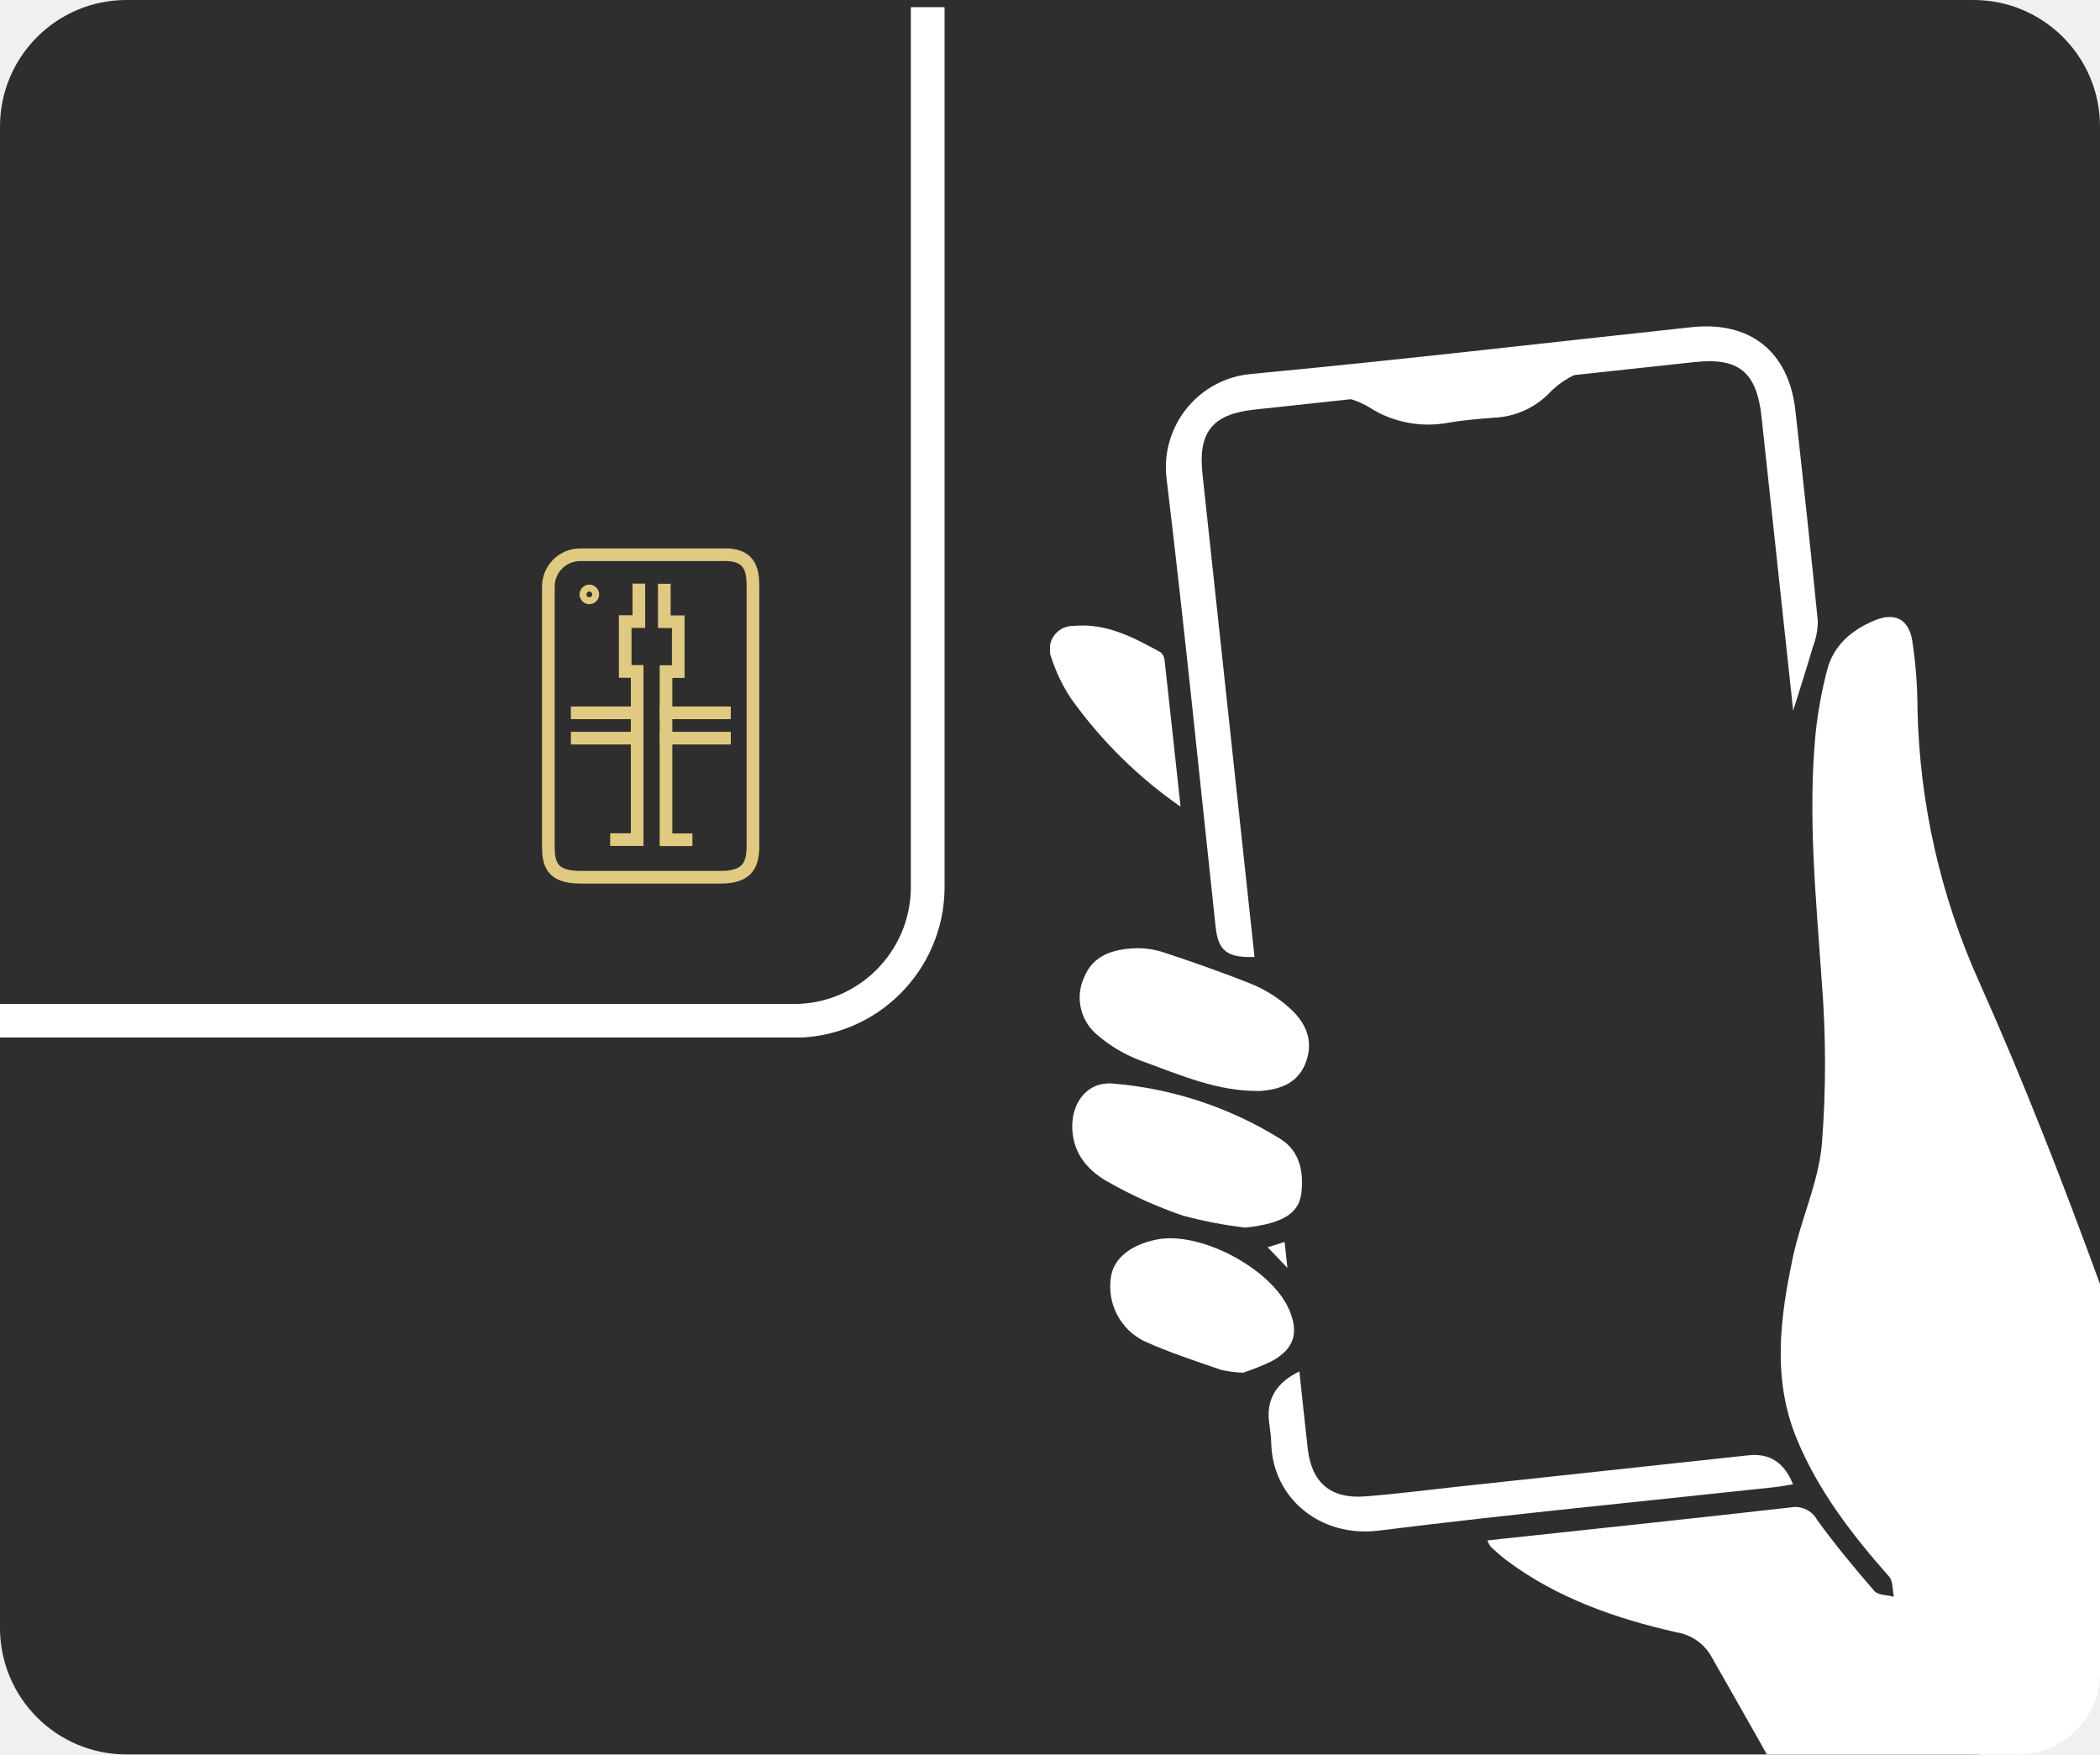
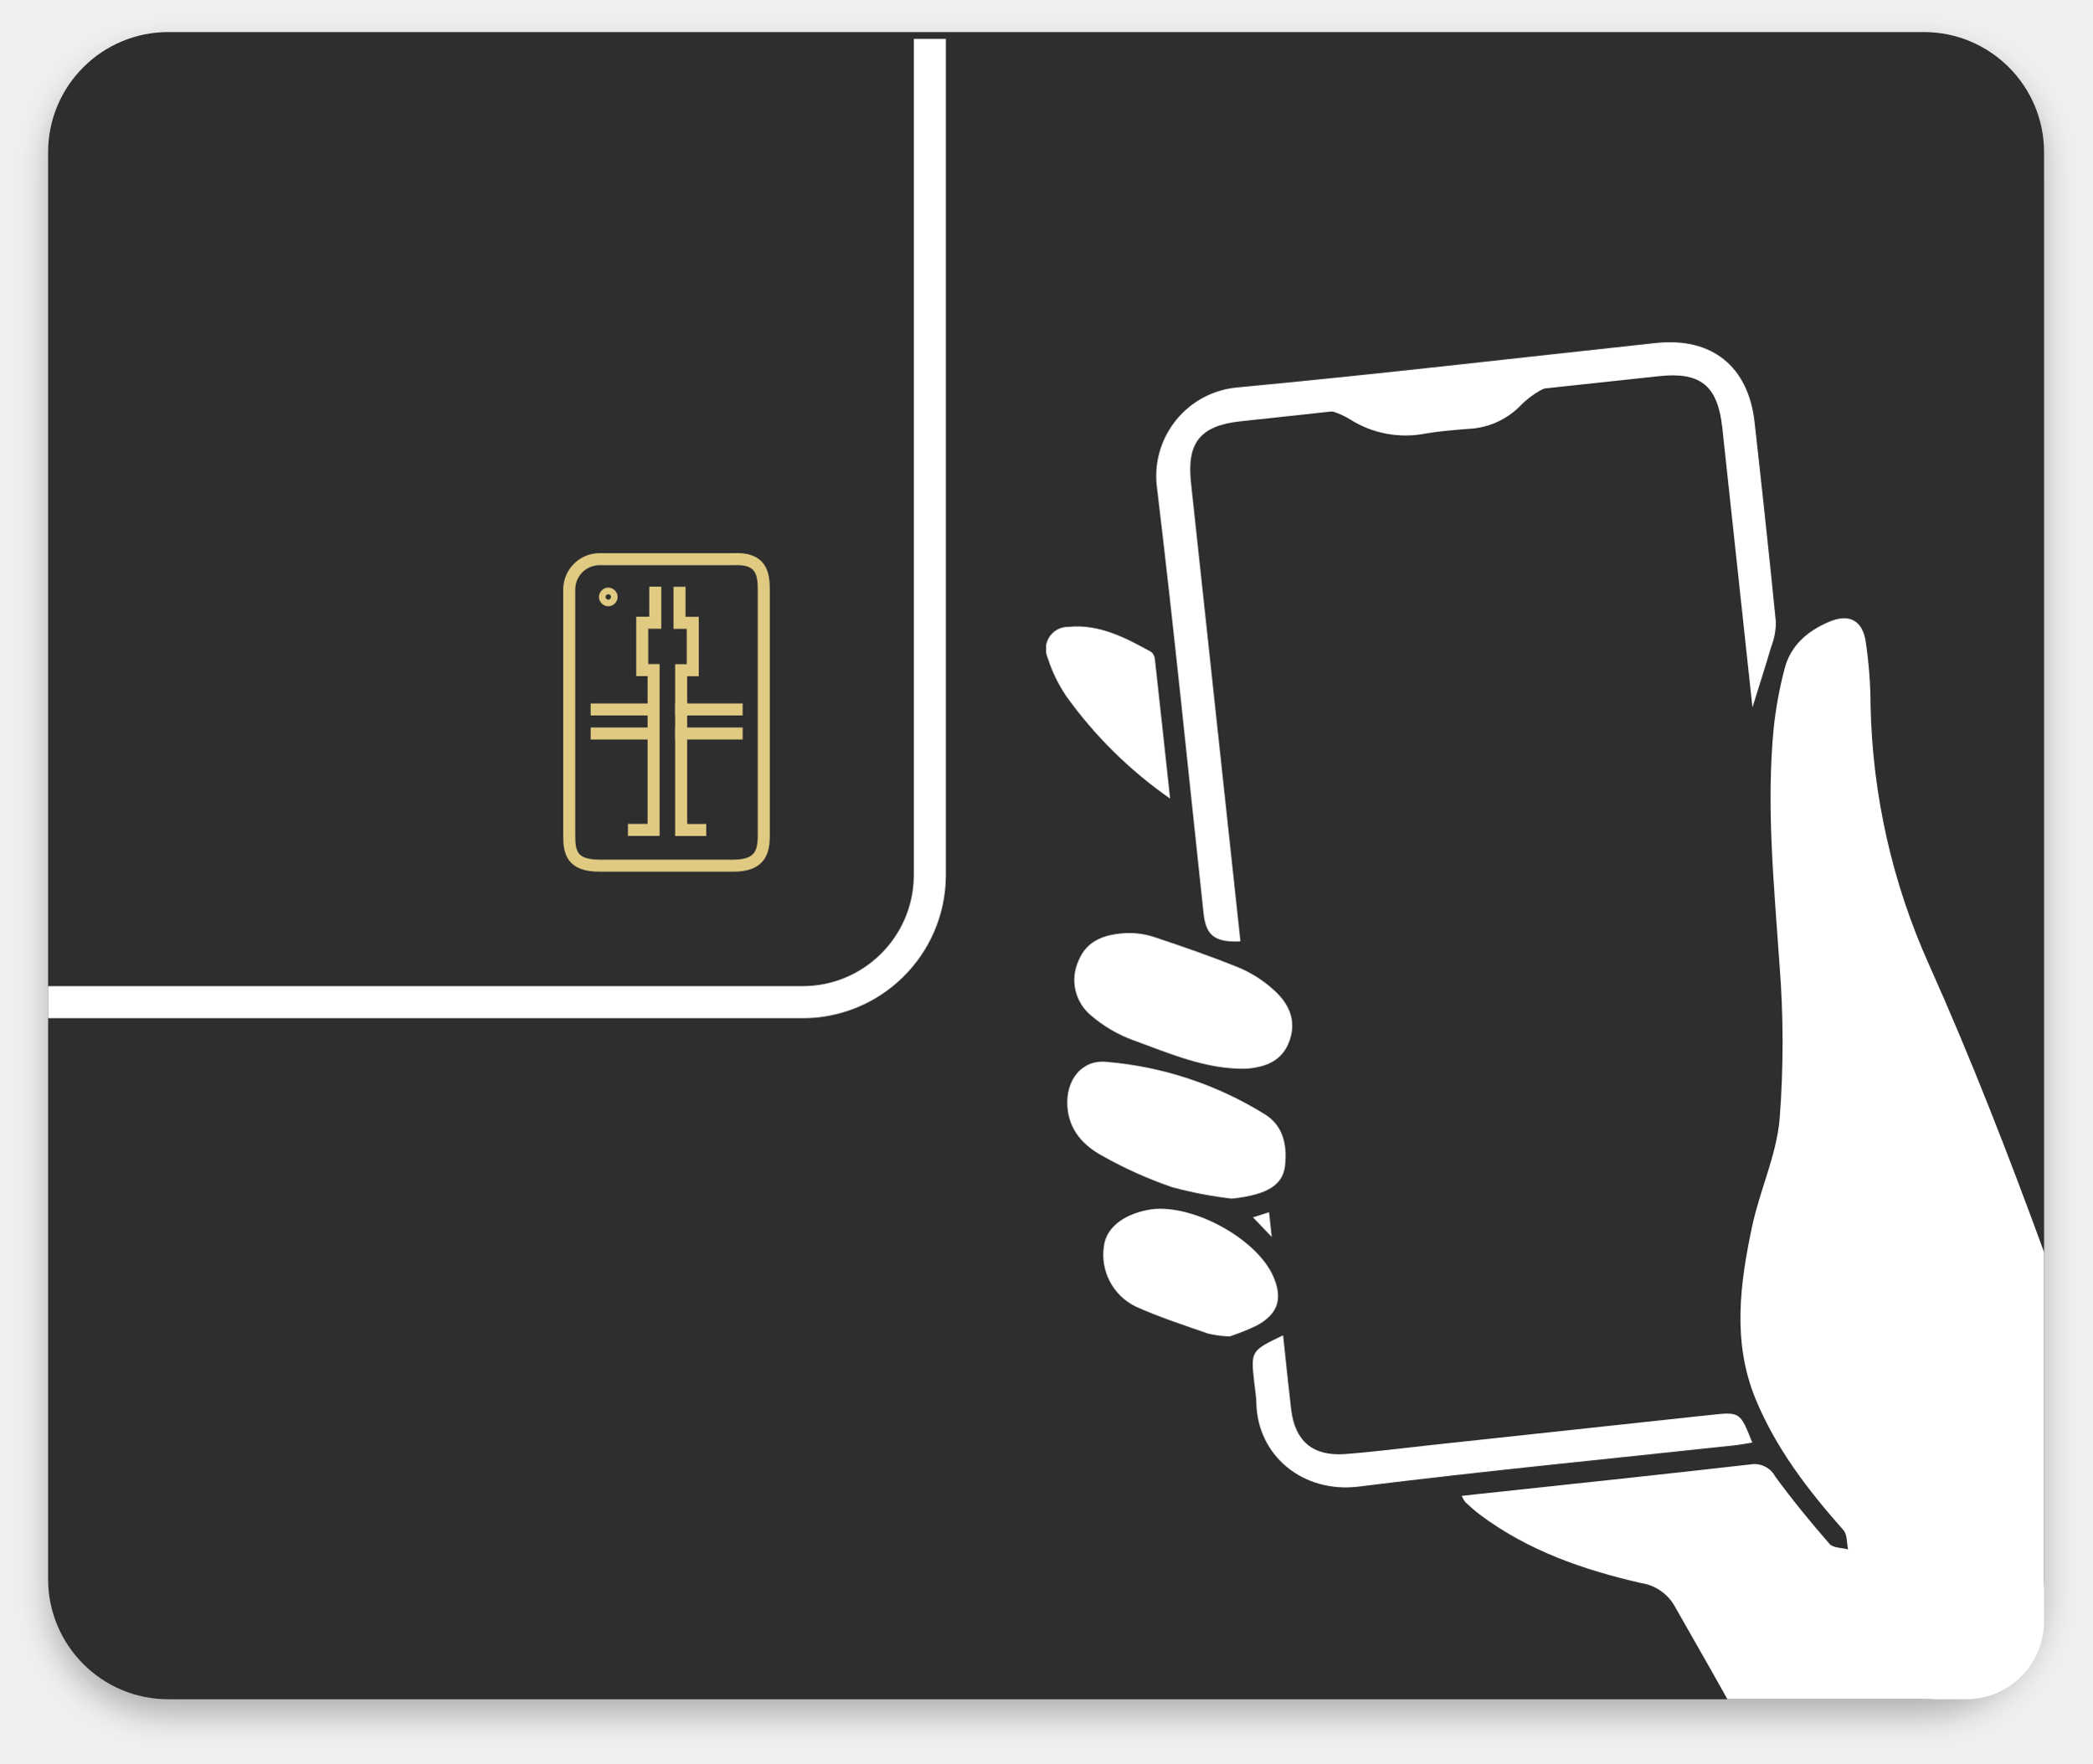
- <svg xmlns="http://www.w3.org/2000/svg" id="Layer_1" data-name="Layer 1" viewBox="0 0 249 208">
+ <svg xmlns="http://www.w3.org/2000/svg" width="261" height="220" viewBox="0 0 261 220">
  <defs>
-     <style>
-       .cls-1, .cls-2, .cls-3 {
-         fill: none;
-       }
- 
-       .cls-4 {
-         clip-path: url(#clippath);
-       }
- 
-       .cls-5 {
-         fill: #fff;
-       }
- 
-       .cls-6 {
-         fill: #2e2e2e;
-       }
- 
-       .cls-2 {
-         stroke: #fff;
-         stroke-width: 4px;
-       }
- 
-       .cls-7 {
-         clip-path: url(#clippath-1);
-       }
- 
-       .cls-8 {
-         clip-path: url(#clippath-2);
-       }
- 
-       .cls-3 {
-         stroke: #e0ca81;
-         stroke-linecap: square;
-         stroke-miterlimit: 10;
-         stroke-width: 1.5px;
-       }
-     </style>
-     <clipPath id="clippath">
-       <rect class="cls-1" x="-29" y="-75" width="141" height="198" />
+     <filter id="Rectangle_178" x="0" y="0" width="261" height="220" filterUnits="userSpaceOnUse">
+       <feOffset dy="2" input="SourceAlpha" />
+       <feGaussianBlur stdDeviation="2" result="blur" />
+       <feFlood flood-opacity="0.263" />
+       <feComposite operator="in" in2="blur" />
+       <feComposite in="SourceGraphic" />
+     </filter>
+     <clipPath id="clip-path">
+       <rect id="Rectangle_191" data-name="Rectangle 191" width="124.5" height="169.843" fill="#fff" />
    </clipPath>
-     <clipPath id="clippath-1">
-       <rect class="cls-1" x="124.5" y="38.16" width="124.5" height="169.84" />
-     </clipPath>
-     <clipPath id="clippath-2">
-       <rect class="cls-1" x="157.86" y="44.55" width="34.88" height="6.71" transform="translate(-4.13 19.08) rotate(-6.16)" />
+     <clipPath id="clip-path-2">
+       <rect id="Rectangle_192" data-name="Rectangle 192" width="34.882" height="6.708" transform="translate(0 3.742) rotate(-6.159)" fill="#fff" />
    </clipPath>
  </defs>
-   <g id="Group_202" data-name="Group 202">
-     <rect id="Rectangle_178-2" data-name="Rectangle 178-2" class="cls-6" x="0" width="249" height="208" rx="15" ry="15" />
-     <g id="Group_79" data-name="Group 79">
-       <g class="cls-4">
-         <g id="Group_78" data-name="Group 78">
-           <path id="Path_123" data-name="Path 123" class="cls-2" d="M110,.85V105.27c-.07,8.77-7.23,15.83-16,15.76H0" />
+   <g id="Group_202" data-name="Group 202" transform="translate(-84 -182)">
+     <g transform="matrix(1, 0, 0, 1, 84, 182)" filter="url(#Rectangle_178)">
+       <rect id="Rectangle_178-2" data-name="Rectangle 178" width="249" height="208" rx="15" transform="translate(6 4)" fill="#2e2e2e" />
+     </g>
+     <g id="Group_79" data-name="Group 79" transform="translate(61 111)">
+       <g id="Group_227" data-name="Group 227">
+         <path id="Path_123" data-name="Path 123" d="M139,77V181.418a15.884,15.884,0,0,1-16,15.761H29" transform="translate(0 -1.149)" fill="none" stroke="#fff" stroke-width="4" />
+       </g>
+     </g>
+     <g id="Group_77" data-name="Group 77" transform="translate(214.5 224.157)">
+       <g id="Group_74" data-name="Group 74">
+         <g id="Group_73" data-name="Group 73" clip-path="url(#clip-path)">
+           <path id="Path_114" data-name="Path 114" d="M152.767,133.122V179.2a9.711,9.711,0,0,1-9.708,9.708h-29.79c-2.187-3.922-4.427-7.825-6.652-11.734a5.786,5.786,0,0,0-4.11-2.757c-7.2-1.644-14.122-4.045-20.128-8.543-.628-.472-1.217-1.016-1.806-1.547a3.837,3.837,0,0,1-.453-.79l1.987-.22c11.333-1.217,22.659-2.408,33.985-3.7a2.955,2.955,0,0,1,3.139,1.5c2.123,2.906,4.413,5.7,6.776,8.413.44.511,1.527.466,2.31.68-.175-.8-.09-1.844-.563-2.382-4.42-4.99-8.452-10.226-11-16.445-2.893-7.093-1.922-14.329-.4-21.493.957-4.485,3.016-8.821,3.423-13.332a122.834,122.834,0,0,0-.019-19.4c-.667-9.786-1.663-19.552-.724-29.363a50.569,50.569,0,0,1,1.352-7.41c.738-2.951,2.894-4.776,5.579-5.909,2.4-1.01,4.064-.252,4.525,2.3a54.854,54.854,0,0,1,.634,8.174,83.078,83.078,0,0,0,7.333,32.4c5.243,11.714,9.9,23.713,14.309,35.777" transform="translate(-28.267 -19.067)" fill="#fff" />
+           <path id="Path_115" data-name="Path 115" d="M95.615,46.387l-.281-2.6Q93.594,27.641,91.852,11.5c-.57-5.236-2.7-6.99-7.861-6.437Q57.859,7.866,31.731,10.7c-4.994.539-6.7,2.659-6.164,7.637Q28.5,45.673,31.461,73.007l.278,2.58c-3.225.134-4.3-.716-4.607-3.539-1.9-17.649-3.666-35.314-5.788-52.938A11.119,11.119,0,0,1,30.787,6.536c.239-.034.481-.06.722-.079C48.88,4.831,66.212,2.791,83.561.929,90.53.18,95.1,3.83,95.878,10.792c.929,8.319,1.834,16.641,2.66,24.971a8.55,8.55,0,0,1-.582,3.055c-.7,2.386-1.465,4.751-2.34,7.569" transform="translate(-7.491 -0.294)" fill="#fff" />
+           <path id="Path_116" data-name="Path 116" d="M24.615,156.612a51.142,51.142,0,0,1-7.445-1.428,52,52,0,0,1-8.648-3.877c-2.422-1.3-4.244-3.251-4.427-6.238-.2-3.232,1.771-5.84,4.9-5.522a44.459,44.459,0,0,1,19.836,6.6c2.217,1.425,2.7,3.847,2.423,6.337-.258,2.338-2.041,3.633-6.643,4.127" transform="translate(-1.44 -49.224)" fill="#fff" />
+           <path id="Path_117" data-name="Path 117" d="M26.86,131.654c-5.02.1-9.542-1.914-14.113-3.574A17,17,0,0,1,7.6,125.072a5.747,5.747,0,0,1-1.637-6.884c1.066-2.66,3.458-3.33,5.988-3.459a10.051,10.051,0,0,1,3.6.541c3.549,1.185,7.091,2.411,10.551,3.823a15.27,15.27,0,0,1,4.145,2.663c1.894,1.655,2.962,3.756,2.061,6.362-.885,2.561-2.966,3.347-5.451,3.537" transform="translate(-1.92 -40.476)" fill="#fff" />
+           <path id="Path_118" data-name="Path 118" d="M43.624,192.269c.346,3.207.647,6.218,1,9.223.467,3.965,2.7,5.892,6.716,5.595,3.519-.261,7.023-.722,10.534-1.1l35.03-3.778c3.729-.4,3.729-.4,5.252,3.444-.771.121-1.505.268-2.246.348-15.62,1.692-31.256,3.193-46.839,5.142-7.018.877-12.656-3.914-12.785-10.432-.016-.861-.175-1.72-.268-2.581-.425-3.921-.425-3.921,3.606-5.861" transform="translate(-14.054 -67.834)" fill="#fff" />
+           <path id="Path_119" data-name="Path 119" d="M26.8,183.808a13.521,13.521,0,0,1-2.672-.349c-3.05-1.059-6.136-2.063-9.074-3.387a7.2,7.2,0,0,1-3.947-7.548c.294-2.221,2.294-3.871,5.455-4.5,5.163-1.022,13.608,3.464,15.7,8.346,1.184,2.765.56,4.664-2.14,6.106a30.668,30.668,0,0,1-3.323,1.331" transform="translate(-3.892 -59.229)" fill="#fff" />
+           <path id="Path_120" data-name="Path 120" d="M15.47,77.093A53.632,53.632,0,0,1,2.527,64.334a18.843,18.843,0,0,1-2.336-4.82,2.752,2.752,0,0,1,2.568-3.84c3.851-.392,7.122,1.342,10.347,3.116a1.288,1.288,0,0,1,.467.893c.63,5.631,1.233,11.269,1.9,17.41" transform="translate(0 -19.622)" fill="#fff" />
+           <path id="Path_121" data-name="Path 121" d="M41.89,168.548l.333,3.083-2.34-2.448Z" transform="translate(-14.071 -59.465)" fill="#fff" />
+         </g>
+       </g>
+       <g id="Group_76" data-name="Group 76" transform="translate(33.099 4.545)">
+         <g id="Group_75" data-name="Group 75" transform="translate(0)" clip-path="url(#clip-path-2)">
+           <path id="Path_122" data-name="Path 122" d="M29.267,15.18A9.275,9.275,0,0,1,35.959,4.913a11.648,11.648,0,0,1,2.192-.374C51.753,3.064,65.367,1.7,78.953.083A9.875,9.875,0,0,1,90.012,8.611q.03.232.049.465c.1.936-59.263,20.416-60.794,6.1M85.258,9.01A4.455,4.455,0,0,0,80.9,4.736c-4.18.167-8.342.455-11.537,3.827a9.677,9.677,0,0,1-6.456,2.788c-1.771.15-3.552.281-5.3.584a12.939,12.939,0,0,1-9.382-1.761A9.457,9.457,0,0,0,41.565,8.9a18.1,18.1,0,0,1-2.588.274c-3.587.054-5.386,2.784-5.013,6.135C37.095,43.55,86.2,17.645,85.258,9.01" transform="translate(-43.391 -4.545)" fill="#fff" />
        </g>
      </g>
    </g>
-     <g id="Group_77" data-name="Group 77">
-       <g id="Group_74" data-name="Group 74">
-         <g class="cls-7">
-           <g id="Group_73" data-name="Group 73">
-             <path id="Path_114" data-name="Path 114" class="cls-5" d="M249,152.21v46.08c0,5.36-4.35,9.71-9.71,9.71h-29.79c-2.19-3.92-4.43-7.82-6.65-11.73-.89-1.49-2.4-2.5-4.11-2.76-7.2-1.64-14.12-4.04-20.13-8.54-.63-.47-1.22-1.02-1.81-1.55-.18-.24-.33-.51-.45-.79l1.99-.22c11.33-1.22,22.66-2.41,33.99-3.7,1.26-.23,2.53,.37,3.14,1.5,2.12,2.91,4.41,5.7,6.78,8.41,.44,.51,1.53,.47,2.31,.68-.18-.8-.09-1.84-.56-2.38-4.42-4.99-8.45-10.23-11-16.44-2.89-7.09-1.92-14.33-.4-21.49,.96-4.49,3.02-8.82,3.42-13.33,.51-6.46,.5-12.94-.02-19.4-.67-9.79-1.66-19.55-.72-29.36,.27-2.5,.72-4.98,1.35-7.41,.74-2.95,2.89-4.78,5.58-5.91,2.4-1.01,4.06-.25,4.52,2.3,.41,2.71,.63,5.44,.63,8.17,.24,11.18,2.73,22.2,7.33,32.4,5.24,11.71,9.9,23.71,14.31,35.78" />
-             <path id="Path_115" data-name="Path 115" class="cls-5" d="M212.62,84.25l-.28-2.6c-1.16-10.76-2.32-21.53-3.48-32.29-.57-5.24-2.7-6.99-7.86-6.44-17.42,1.87-34.84,3.75-52.26,5.64-4.99,.54-6.7,2.66-6.16,7.64,1.96,18.22,3.92,36.45,5.89,54.67l.28,2.58c-3.23,.13-4.3-.72-4.61-3.54-1.9-17.65-3.67-35.31-5.79-52.94-.86-6.08,3.36-11.71,9.44-12.57,0,0,0,0,0,0,.24-.03,.48-.06,.72-.08,17.37-1.63,34.7-3.67,52.05-5.53,6.97-.75,11.54,2.9,12.32,9.86,.93,8.32,1.83,16.64,2.66,24.97,0,1.05-.2,2.08-.58,3.06-.7,2.39-1.46,4.75-2.34,7.57" />
-             <path id="Path_116" data-name="Path 116" class="cls-5" d="M147.67,145.54c-2.51-.29-5-.77-7.44-1.43-2.99-1.03-5.89-2.32-8.65-3.88-2.42-1.3-4.24-3.25-4.43-6.24-.2-3.23,1.77-5.84,4.9-5.52,7.04,.59,13.84,2.85,19.84,6.6,2.22,1.43,2.7,3.85,2.42,6.34-.26,2.34-2.04,3.63-6.64,4.13" />
-             <path id="Path_117" data-name="Path 117" class="cls-5" d="M149.44,129.34c-5.02,.1-9.54-1.91-14.11-3.57-1.88-.69-3.62-1.71-5.15-3.01-2.06-1.65-2.74-4.49-1.64-6.88,1.07-2.66,3.46-3.33,5.99-3.46,1.22-.04,2.44,.14,3.6,.54,3.55,1.18,7.09,2.41,10.55,3.82,1.52,.66,2.92,1.56,4.15,2.66,1.89,1.65,2.96,3.76,2.06,6.36-.89,2.56-2.97,3.35-5.45,3.54" />
-             <path id="Path_118" data-name="Path 118" class="cls-5" d="M154.07,162.59c.35,3.21,.65,6.22,1,9.22,.47,3.96,2.7,5.89,6.72,5.6,3.52-.26,7.02-.72,10.53-1.1l35.03-3.78q3.73-.4,5.25,3.44c-.77,.12-1.5,.27-2.25,.35-15.62,1.69-31.26,3.19-46.84,5.14-7.02,.88-12.66-3.91-12.78-10.43-.02-.86-.17-1.72-.27-2.58q-.42-3.92,3.61-5.86" />
-             <path id="Path_119" data-name="Path 119" class="cls-5" d="M147.41,162.74c-.9-.03-1.8-.14-2.67-.35-3.05-1.06-6.14-2.06-9.07-3.39-2.82-1.38-4.42-4.44-3.95-7.55,.29-2.22,2.29-3.87,5.45-4.5,5.16-1.02,13.61,3.46,15.7,8.35,1.18,2.76,.56,4.66-2.14,6.11-1.08,.51-2.19,.95-3.32,1.33" />
-             <path id="Path_120" data-name="Path 120" class="cls-5" d="M139.97,95.63c-5.01-3.49-9.39-7.8-12.94-12.76-1-1.49-1.79-3.11-2.34-4.82-.6-1.4,.04-3.01,1.44-3.62,.36-.15,.74-.23,1.13-.22,3.85-.39,7.12,1.34,10.35,3.12,.27,.22,.44,.54,.47,.89,.63,5.63,1.23,11.27,1.9,17.41" />
-             <path id="Path_121" data-name="Path 121" class="cls-5" d="M152.32,147.24l.33,3.08-2.34-2.45,2.01-.63Z" />
-           </g>
-         </g>
-       </g>
-       <g id="Group_76" data-name="Group 76">
-         <g class="cls-8">
-           <g id="Group_75" data-name="Group 75">
-             <path id="Path_122" data-name="Path 122" class="cls-5" d="M143.48,53.34c-.67-4.62,2.2-9.02,6.69-10.27,.72-.19,1.45-.32,2.19-.37,13.6-1.48,27.22-2.84,40.8-4.46,5.41-.7,10.36,3.12,11.06,8.53,.02,.15,.04,.31,.05,.47,.1,.94-59.26,20.42-60.79,6.1m55.99-6.17c-.1-2.35-2-4.22-4.36-4.27-4.18,.17-8.34,.45-11.54,3.83-1.73,1.71-4.03,2.7-6.46,2.79-1.77,.15-3.55,.28-5.3,.58-3.24,.63-6.59,0-9.38-1.76-1.99-1.23-4.36-1.69-6.66-1.27-.85,.15-1.72,.24-2.59,.27-3.59,.05-5.39,2.78-5.01,6.14,3.13,28.24,52.24,2.34,51.29-6.3" />
-           </g>
-         </g>
-       </g>
-     </g>
-     <g id="chip_DRAK_BLUE" data-name="chip DRAK BLUE">
-       <path id="Path_61" data-name="Path 61" class="cls-3" d="M85.51,104h-16.72c-3.49,0-3.77-1.7-3.77-3.77v-30.69c0-2.08,1.69-3.77,3.77-3.77h16.72c3.4-.18,3.77,1.7,3.77,3.77v30.69c0,2.08-.47,3.77-3.77,3.77Z" />
-       <path id="Path_62" data-name="Path 62" class="cls-3" d="M78.77,69.96v3.75h1.65v5.91h-1.45v19.94h2.38" />
-       <path id="Path_63" data-name="Path 63" class="cls-3" d="M75.75,69.94v3.75h-1.62v5.91h1.42v19.94h-2.45" />
-       <line id="Line_19" data-name="Line 19" class="cls-3" x1="75.36" y1="84.51" x2="68.44" y2="84.51" />
-       <line id="Line_20" data-name="Line 20" class="cls-3" x1="78.98" y1="84.51" x2="85.9" y2="84.51" />
-       <line id="Line_21" data-name="Line 21" class="cls-3" x1="75.36" y1="87.51" x2="68.44" y2="87.51" />
-       <line id="Line_22" data-name="Line 22" class="cls-3" x1="78.98" y1="87.51" x2="85.9" y2="87.51" />
-       <circle id="Ellipse_3" data-name="Ellipse 3" class="cls-3" cx="69.88" cy="70.47" r=".41" />
+     <g id="chip_DRAK_BLUE" data-name="chip DRAK BLUE" transform="translate(51.463 164.864)">
+       <path id="Path_61" data-name="Path 61" d="M124.045,125.136H107.324c-3.492,0-3.774-1.7-3.774-3.774V90.672a3.786,3.786,0,0,1,3.774-3.774h16.721c3.4-.177,3.774,1.7,3.774,3.774v30.69C127.82,123.438,127.354,125.133,124.045,125.136Z" fill="none" stroke="#e0ca81" stroke-linecap="square" stroke-miterlimit="10" stroke-width="1.5" />
+       <path id="Path_62" data-name="Path 62" d="M144.05,99.27v3.747H145.7v5.911h-1.447v19.935h2.378" transform="translate(-26.741 -8.177)" fill="none" stroke="#e0ca81" stroke-linecap="square" stroke-miterlimit="10" stroke-width="1.5" />
+       <path id="Path_63" data-name="Path 63" d="M129.977,99.22v3.751h-1.624v5.908h1.417v19.938H127.32" transform="translate(-15.695 -8.144)" fill="none" stroke="#e0ca81" stroke-linecap="square" stroke-miterlimit="10" stroke-width="1.5" />
+       <line id="Line_19" data-name="Line 19" x1="6.923" transform="translate(106.974 105.647)" fill="none" stroke="#e0ca81" stroke-linecap="square" stroke-miterlimit="10" stroke-width="1.5" />
+       <line id="Line_20" data-name="Line 20" x2="6.923" transform="translate(117.512 105.647)" fill="none" stroke="#e0ca81" stroke-linecap="square" stroke-miterlimit="10" stroke-width="1.5" />
+       <line id="Line_21" data-name="Line 21" x1="6.923" transform="translate(106.974 108.646)" fill="none" stroke="#e0ca81" stroke-linecap="square" stroke-miterlimit="10" stroke-width="1.5" />
+       <line id="Line_22" data-name="Line 22" x2="6.923" transform="translate(117.512 108.646)" fill="none" stroke="#e0ca81" stroke-linecap="square" stroke-miterlimit="10" stroke-width="1.5" />
+       <circle id="Ellipse_3" data-name="Ellipse 3" cx="0.414" cy="0.414" r="0.414" transform="translate(108.007 91.195)" fill="none" stroke="#e0ca81" stroke-linecap="square" stroke-miterlimit="10" stroke-width="1.5" />
    </g>
  </g>
</svg>
